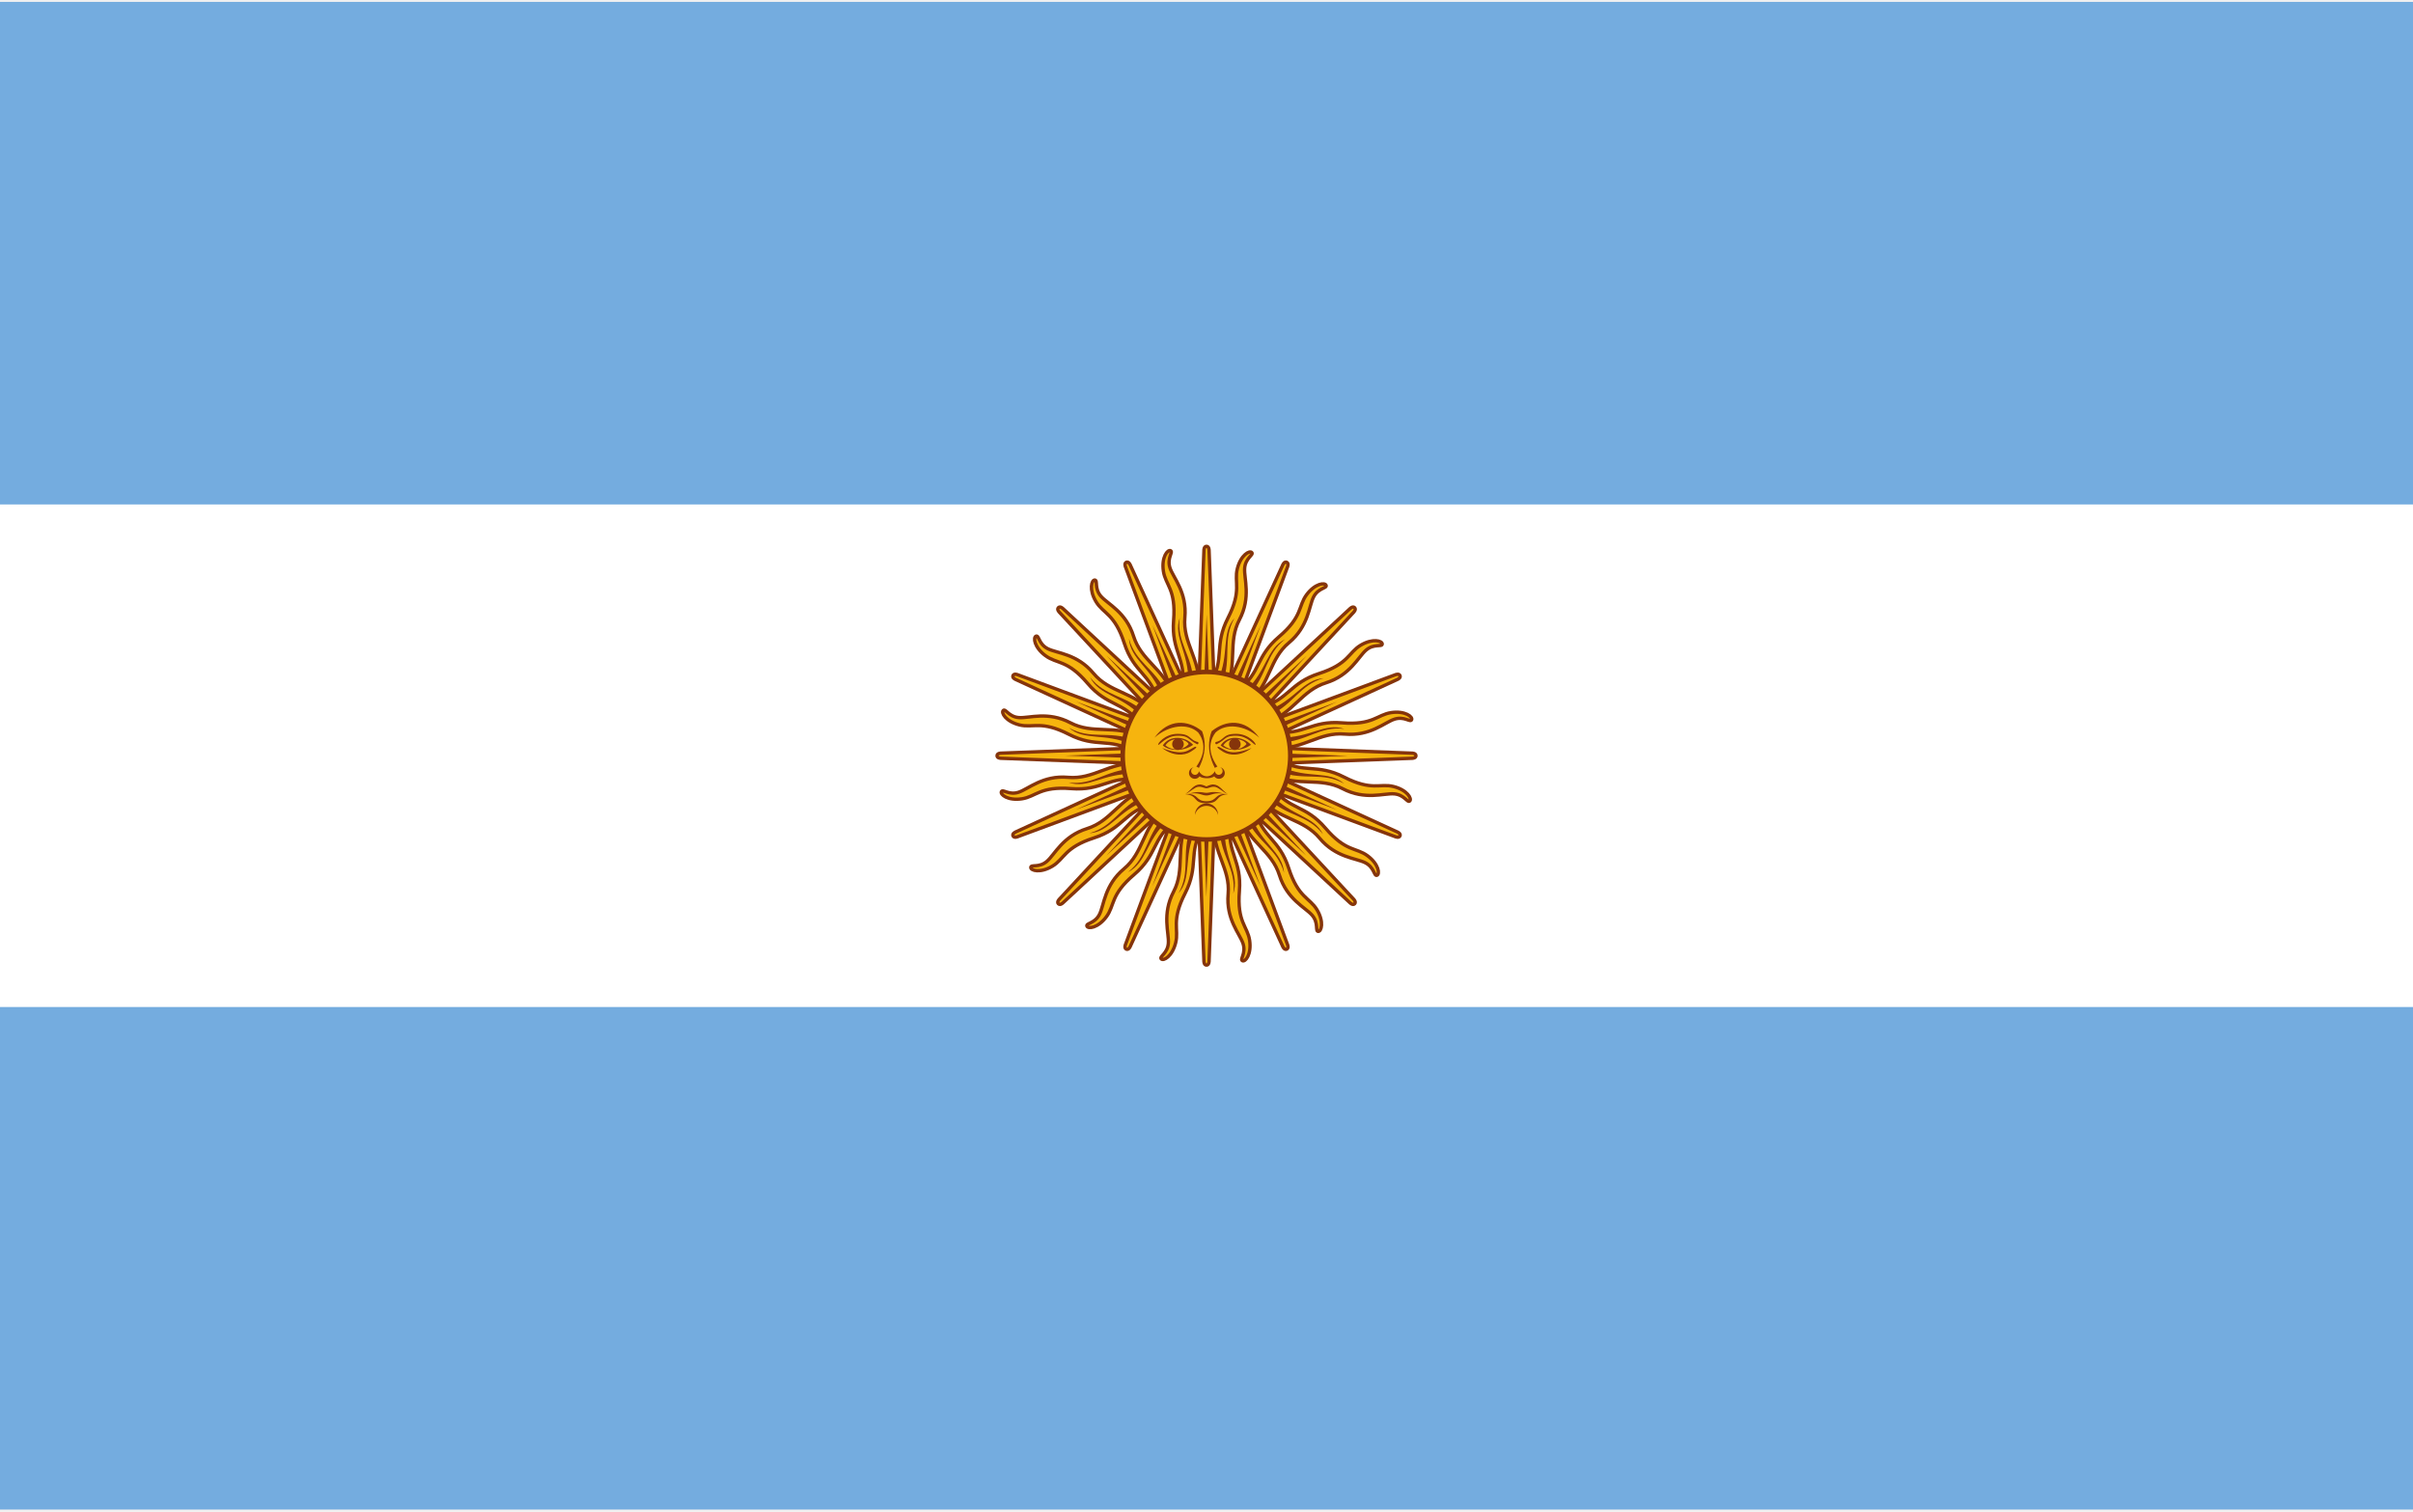
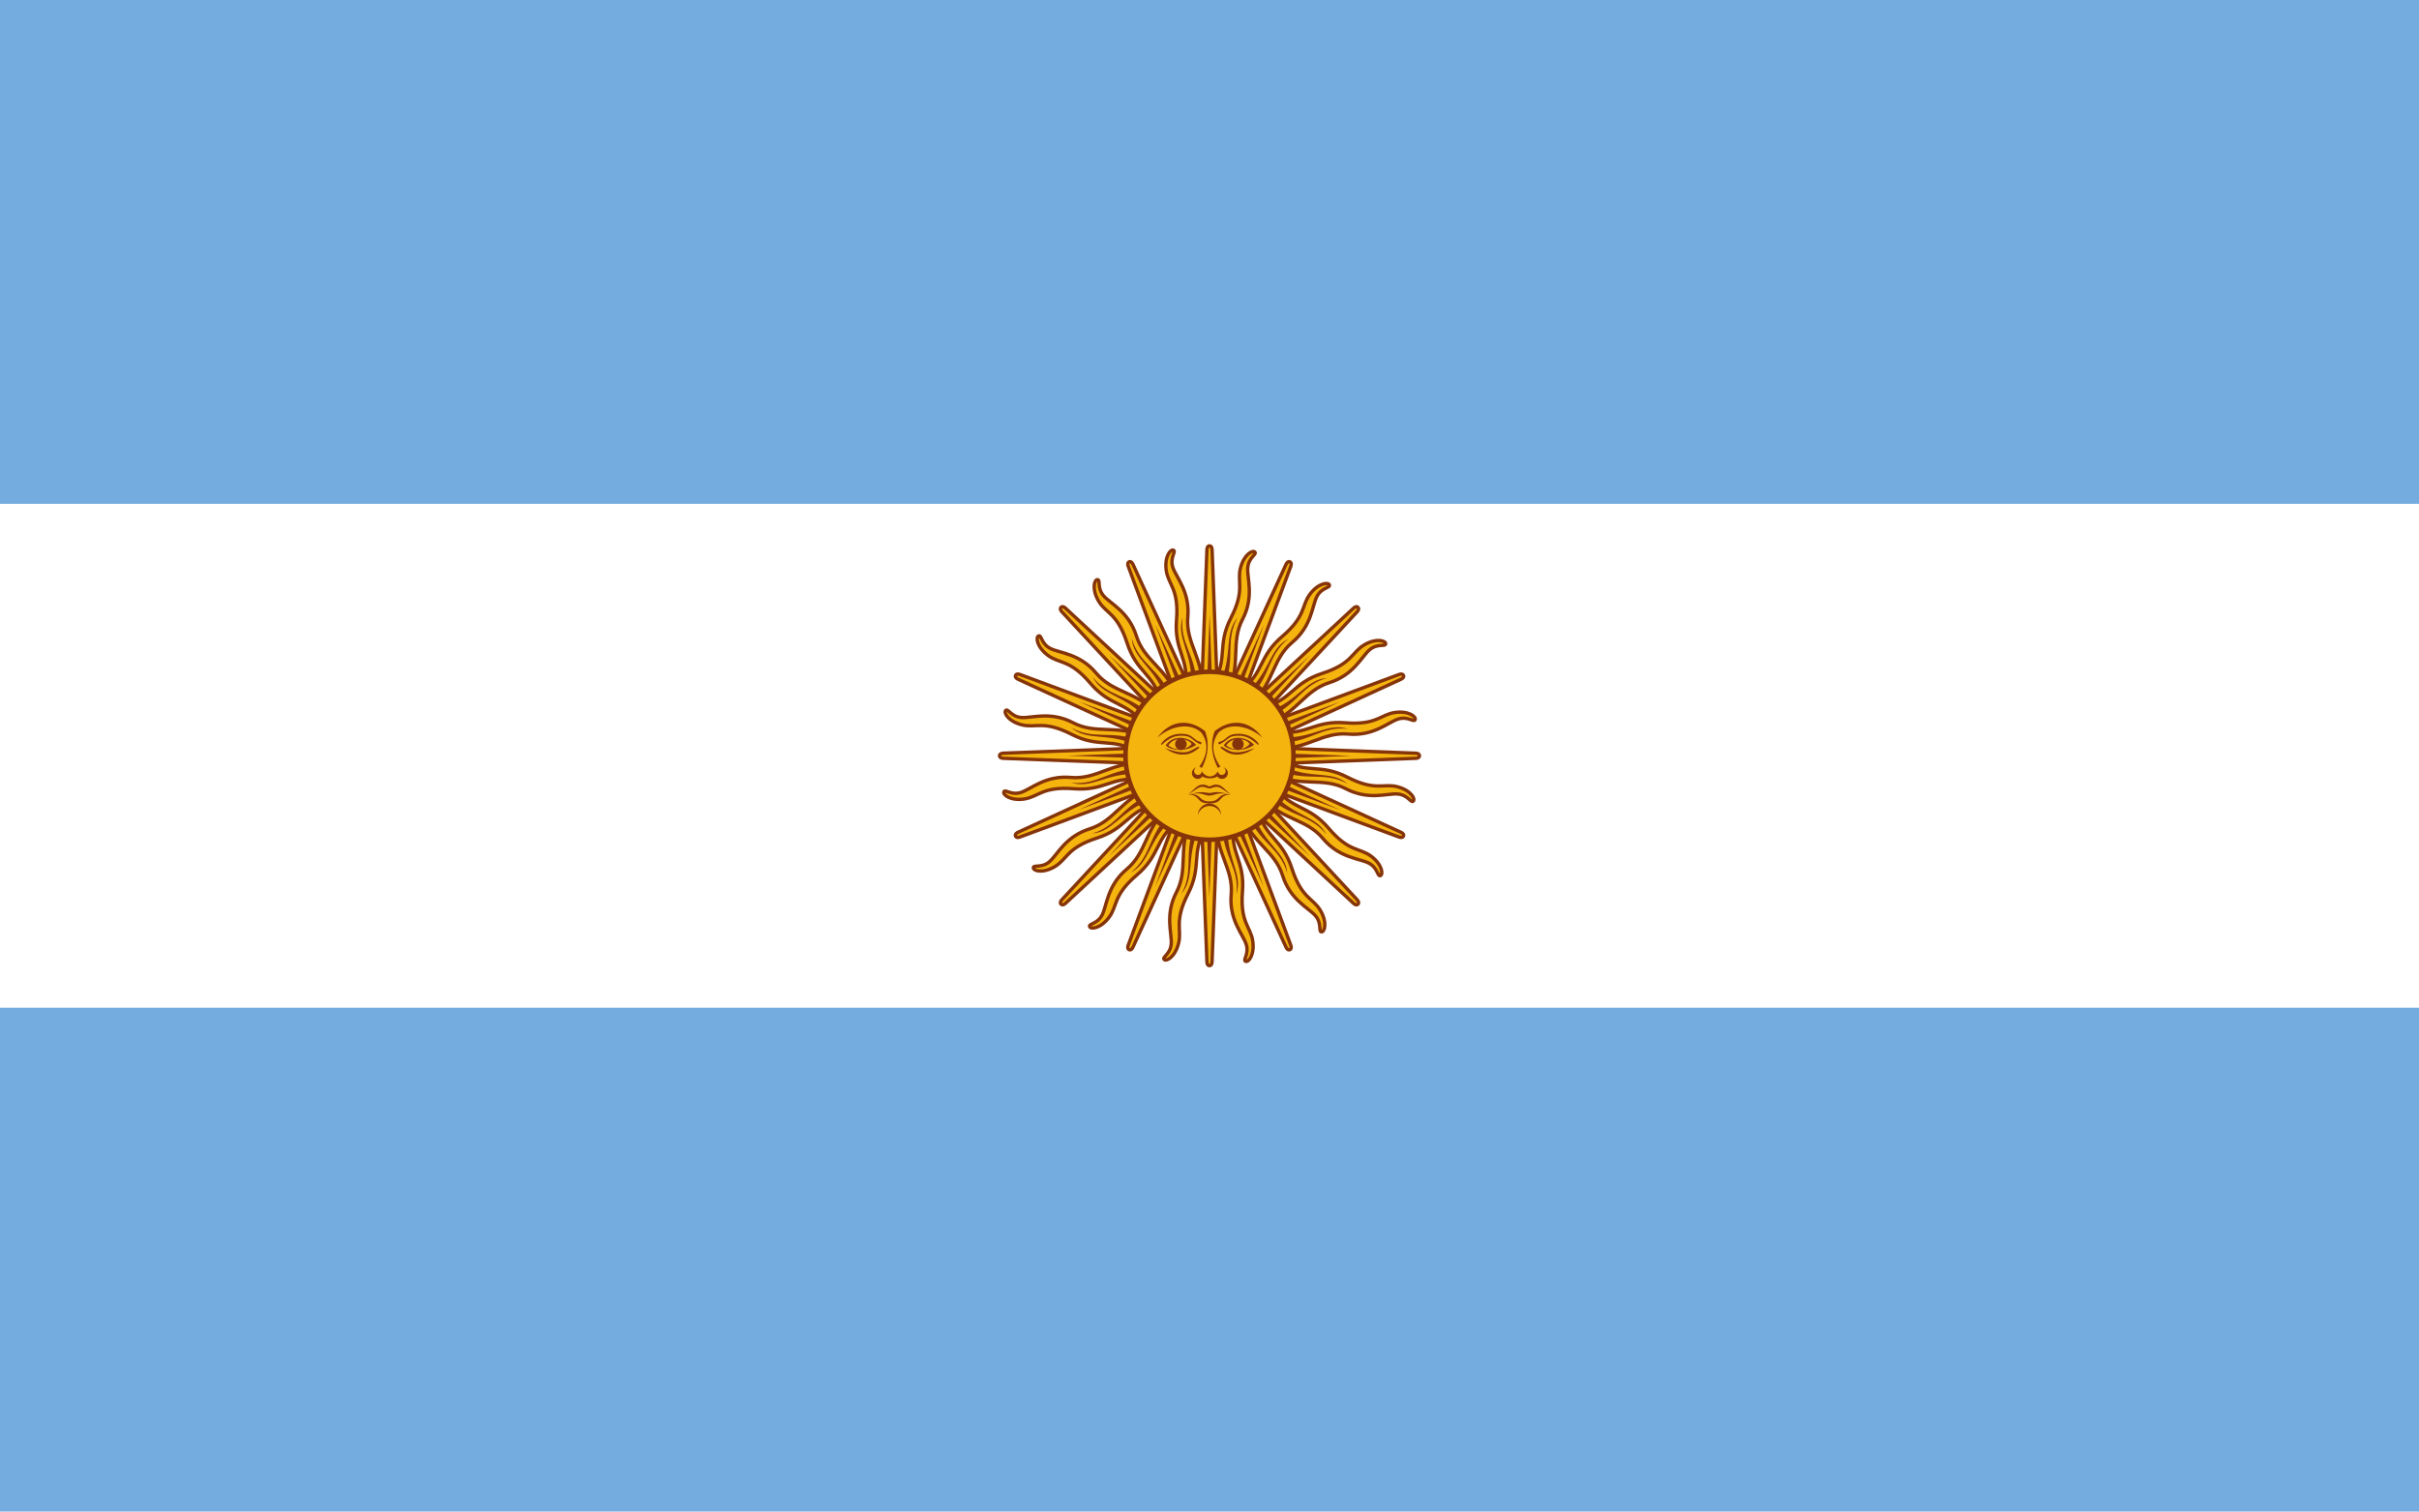
- <svg xmlns="http://www.w3.org/2000/svg" xmlns:xlink="http://www.w3.org/1999/xlink" width="399" version="1" height="250" viewBox="0 0 800 500">
+ <svg xmlns="http://www.w3.org/2000/svg" xmlns:xlink="http://www.w3.org/1999/xlink" width="400" height="250" version="1.0" viewBox="0 0 800 500">
  <path fill="#74acdf" d="M0 0h800v500H0z" />
  <path fill="#fff" d="M0 166.67h800v166.67H0z" />
  <g id="c">
-     <path id="a" stroke-width="1.112" stroke="#85340a" fill="#f6b40e" d="M396.84 251.31l28.454 61.992s.49 1.185 1.28.859c.79-.327.299-1.512.299-1.512l-23.715-63.956m-.68 24.12c-.347 9.428 5.452 14.613 4.694 23.032-.757 8.42 3.867 13.18 4.94 16.454 1.073 3.274-1.16 5.232-.198 5.698.963.466 3.07-2.12 2.383-6.775-.687-4.655-4.22-6.037-3.39-16.32.83-10.283-4.206-12.678-2.98-22.058" />
+     <path id="a" fill="#f6b40e" stroke="#85340a" stroke-width="1.112" d="m396.84 251.31 28.454 61.992s.49 1.185 1.28.859c.79-.327.299-1.512.299-1.512l-23.715-63.956m-.68 24.12c-.347 9.428 5.452 14.613 4.694 23.032-.757 8.42 3.867 13.18 4.94 16.454 1.073 3.274-1.16 5.232-.198 5.698.963.466 3.07-2.12 2.383-6.775-.687-4.655-4.22-6.037-3.39-16.32.83-10.283-4.206-12.678-2.98-22.058" />
    <use xlink:href="#a" transform="rotate(22.5 400 250)" />
    <use xlink:href="#a" transform="rotate(45 400 250)" />
    <use xlink:href="#a" transform="rotate(67.5 400 250)" />
-     <path id="b" fill="#85340a" d="M404.31 274.41c.453 9.054 5.587 13.063 4.579 21.314 2.213-6.525-3.124-11.583-2.82-21.22m-7.649-23.757l19.487 42.577-16.329-43.887" />
+     <path id="b" fill="#85340a" d="M404.31 274.41c.453 9.054 5.587 13.063 4.579 21.314 2.213-6.525-3.124-11.583-2.82-21.22m-7.649-23.757 19.487 42.577-16.329-43.887" />
    <use xlink:href="#b" transform="rotate(22.5 400 250)" />
    <use xlink:href="#b" transform="rotate(45 400 250)" />
    <use xlink:href="#b" transform="rotate(67.5 400 250)" />
  </g>
  <use xlink:href="#c" transform="rotate(90 400 250)" />
  <use xlink:href="#c" transform="rotate(180 400 250)" />
  <use xlink:href="#c" transform="rotate(270 400 250)" />
-   <circle r="27.778" stroke="#85340a" cy="250" cx="400" stroke-width="1.5" fill="#f6b40e" />
+   <circle cx="400" cy="250" r="27.778" fill="#f6b40e" stroke="#85340a" stroke-width="1.5" />
  <path id="h" fill="#843511" d="M409.47 244.06c-1.897 0-3.713.822-4.781 2.531 2.136 1.923 6.856 2.132 10.062-.219a7.333 7.333 0 0 0-5.281-2.312zm-.031.438c1.846-.034 3.571.814 3.812 1.656-2.136 2.35-5.55 2.146-7.687.437.935-1.495 2.439-2.067 3.875-2.094z" />
  <use xlink:href="#d" transform="matrix(-1 0 0 1 800.25 0)" />
  <use xlink:href="#e" transform="matrix(-1 0 0 1 800.25 0)" />
  <use xlink:href="#f" transform="translate(18.862)" />
  <use xlink:href="#g" transform="matrix(-1 0 0 1 800.25 0)" />
-   <path d="M395.75 253.84c-.913.167-1.563.977-1.563 1.906 0 1.062.878 1.906 1.938 1.906a1.89 1.89 0 0 0 1.563-.812c.739.556 1.764.615 2.312.625.084.002.193 0 .25 0 .548-.01 1.573-.069 2.313-.625.36.516.935.812 1.562.812 1.06 0 1.938-.844 1.938-1.906 0-.929-.65-1.74-1.563-1.906.513.18.844.676.844 1.219a1.28 1.28 0 0 1-1.281 1.281c-.68 0-1.242-.54-1.282-1.219-.208.417-1.034 1.655-2.656 1.719-1.622-.064-2.447-1.302-2.656-1.719-.04.679-.6 1.219-1.281 1.219a1.28 1.28 0 0 1-1.281-1.281c0-.542.33-1.038.843-1.219zM397.84 259.53c-2.138 0-2.983 1.937-4.906 3.219 1.068-.427 1.91-1.27 3.406-2.125 1.496-.855 2.772.187 3.625.187h.031c.853 0 2.13-1.041 3.625-.187 1.497.856 2.369 1.698 3.438 2.125-1.924-1.282-2.8-3.219-4.938-3.219-.426 0-1.271.23-2.125.656h-.031c-.853-.426-1.698-.656-2.125-.656z" fill="#85340a" />
-   <path d="M397.12 262.06c-.844.037-1.96.207-3.563.688 3.848-.855 4.697.437 6.407.437h.03c1.71 0 2.56-1.292 6.407-.438-4.274-1.282-5.124-.437-6.406-.437h-.031c-.802 0-1.437-.312-2.844-.25z" fill="#85340a" />
-   <path d="M393.75 262.72c-.248.003-.519.005-.813.031 4.488.428 2.331 3 7.032 3h.03c4.702 0 2.575-2.572 7.063-3-4.7-.426-3.214 2.344-7.062 2.344h-.031c-3.608 0-2.496-2.421-6.22-2.375zM403.85 269.66a3.848 3.848 0 0 0-3.846-3.846 3.848 3.848 0 0 0-3.847 3.846 3.955 3.955 0 0 1 3.847-3.04 3.952 3.952 0 0 1 3.846 3.04z" fill="#85340a" />
+   <path fill="#85340a" d="M395.75 253.84c-.913.167-1.562.977-1.562 1.906 0 1.062.877 1.906 1.937 1.906a1.89 1.89 0 0 0 1.563-.812c.739.556 1.764.615 2.312.625.084.002.193 0 .25 0 .548-.01 1.573-.069 2.313-.625.36.516.935.812 1.562.812 1.06 0 1.938-.844 1.938-1.906 0-.929-.65-1.74-1.563-1.906.513.18.844.676.844 1.219a1.28 1.28 0 0 1-1.281 1.281c-.68 0-1.242-.54-1.282-1.219-.208.417-1.034 1.655-2.656 1.719-1.622-.064-2.447-1.302-2.656-1.719-.04.679-.6 1.219-1.281 1.219a1.28 1.28 0 0 1-1.281-1.281c0-.542.33-1.038.843-1.219zM397.84 259.53c-2.138 0-2.983 1.937-4.906 3.219 1.068-.427 1.91-1.27 3.406-2.125 1.496-.855 2.772.187 3.625.187h.031c.853 0 2.13-1.041 3.625-.187 1.497.856 2.369 1.698 3.438 2.125-1.924-1.282-2.8-3.219-4.938-3.219-.426 0-1.271.23-2.125.656h-.031c-.853-.426-1.698-.656-2.125-.656z" />
+   <path fill="#85340a" d="M397.12 262.06c-.844.037-1.96.207-3.562.688 3.847-.855 4.696.437 6.406.437h.03c1.71 0 2.56-1.292 6.407-.437-4.274-1.282-5.124-.438-6.406-.438h-.031c-.802 0-1.437-.312-2.844-.25z" />
+   <path fill="#85340a" d="M393.75 262.72c-.248.003-.519.005-.812.031 4.488.428 2.33 3 7.03 3H400c4.7 0 2.574-2.572 7.062-3-4.7-.426-3.214 2.344-7.062 2.344h-.031c-3.608 0-2.496-2.421-6.22-2.375zM403.85 269.66a3.848 3.848 0 0 0-3.846-3.846 3.848 3.848 0 0 0-3.847 3.846 3.955 3.955 0 0 1 3.847-3.04 3.952 3.952 0 0 1 3.846 3.04z" />
  <path id="e" fill="#85340a" d="M382.73 244.02c4.915-4.273 11.11-4.915 14.53-1.709.837 1.121 1.373 2.32 1.593 3.57.43 2.433-.33 5.062-2.236 7.756.215-.001.643.212.856.427 1.697-3.244 2.297-6.577 1.74-9.746a13.815 13.815 0 0 0-.67-2.436c-4.7-3.845-11.11-4.272-15.81 2.138z" />
  <path id="d" fill="#85340a" d="M390.42 242.74c2.777 0 3.419.642 4.7 1.71 1.284 1.068 1.924.854 2.137 1.068.213.215 0 .854-.426.64s-1.284-.64-2.564-1.708c-1.283-1.07-2.563-1.069-3.846-1.069-3.846 0-5.983 3.205-6.41 2.991-.426-.214 2.137-3.632 6.41-3.632z" />
  <use xlink:href="#h" transform="translate(-19.181)" />
-   <circle id="f" cy="246.15" cx="390.54" r="1.923" fill="#85340a" />
+   <circle id="f" cx="390.54" cy="246.15" r="1.923" fill="#85340a" />
  <path id="g" fill="#85340a" d="M385.29 247.44c3.633 2.778 7.265 2.564 9.402 1.282 2.136-1.282 2.136-1.709 1.71-1.709-.427 0-.853.427-2.564 1.281-1.71.856-4.273.856-8.546-.854z" />
</svg>
